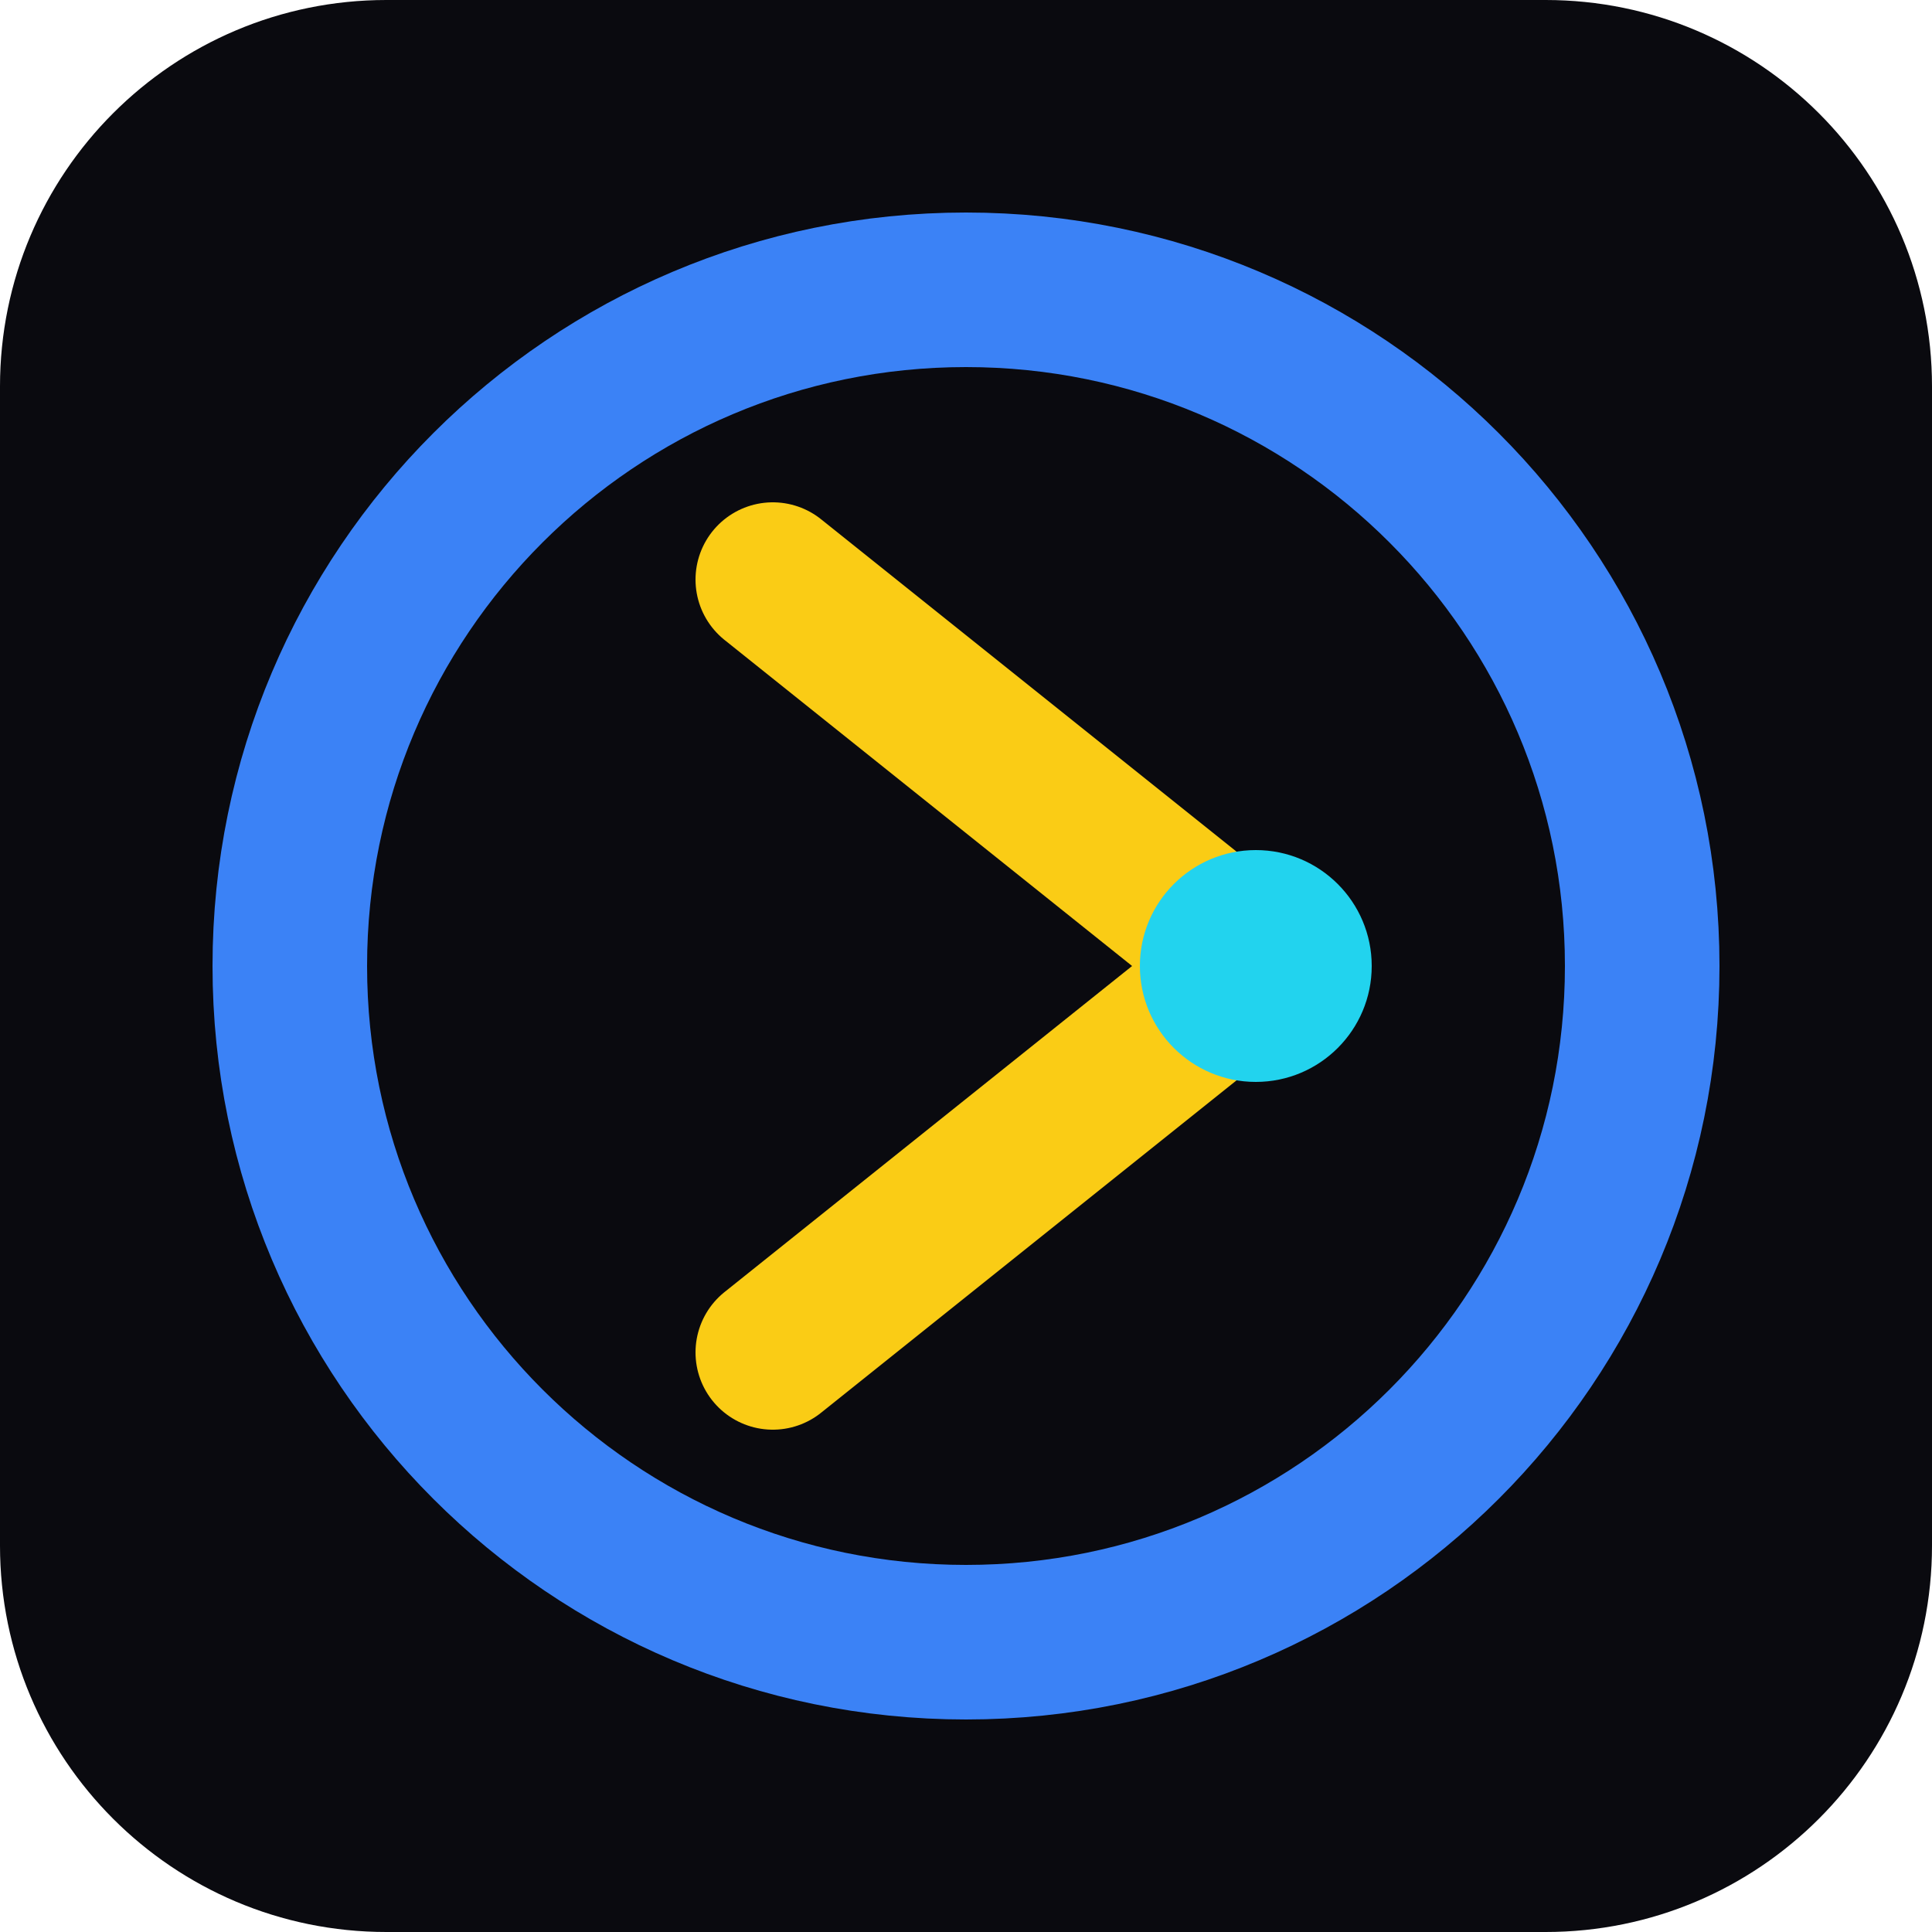
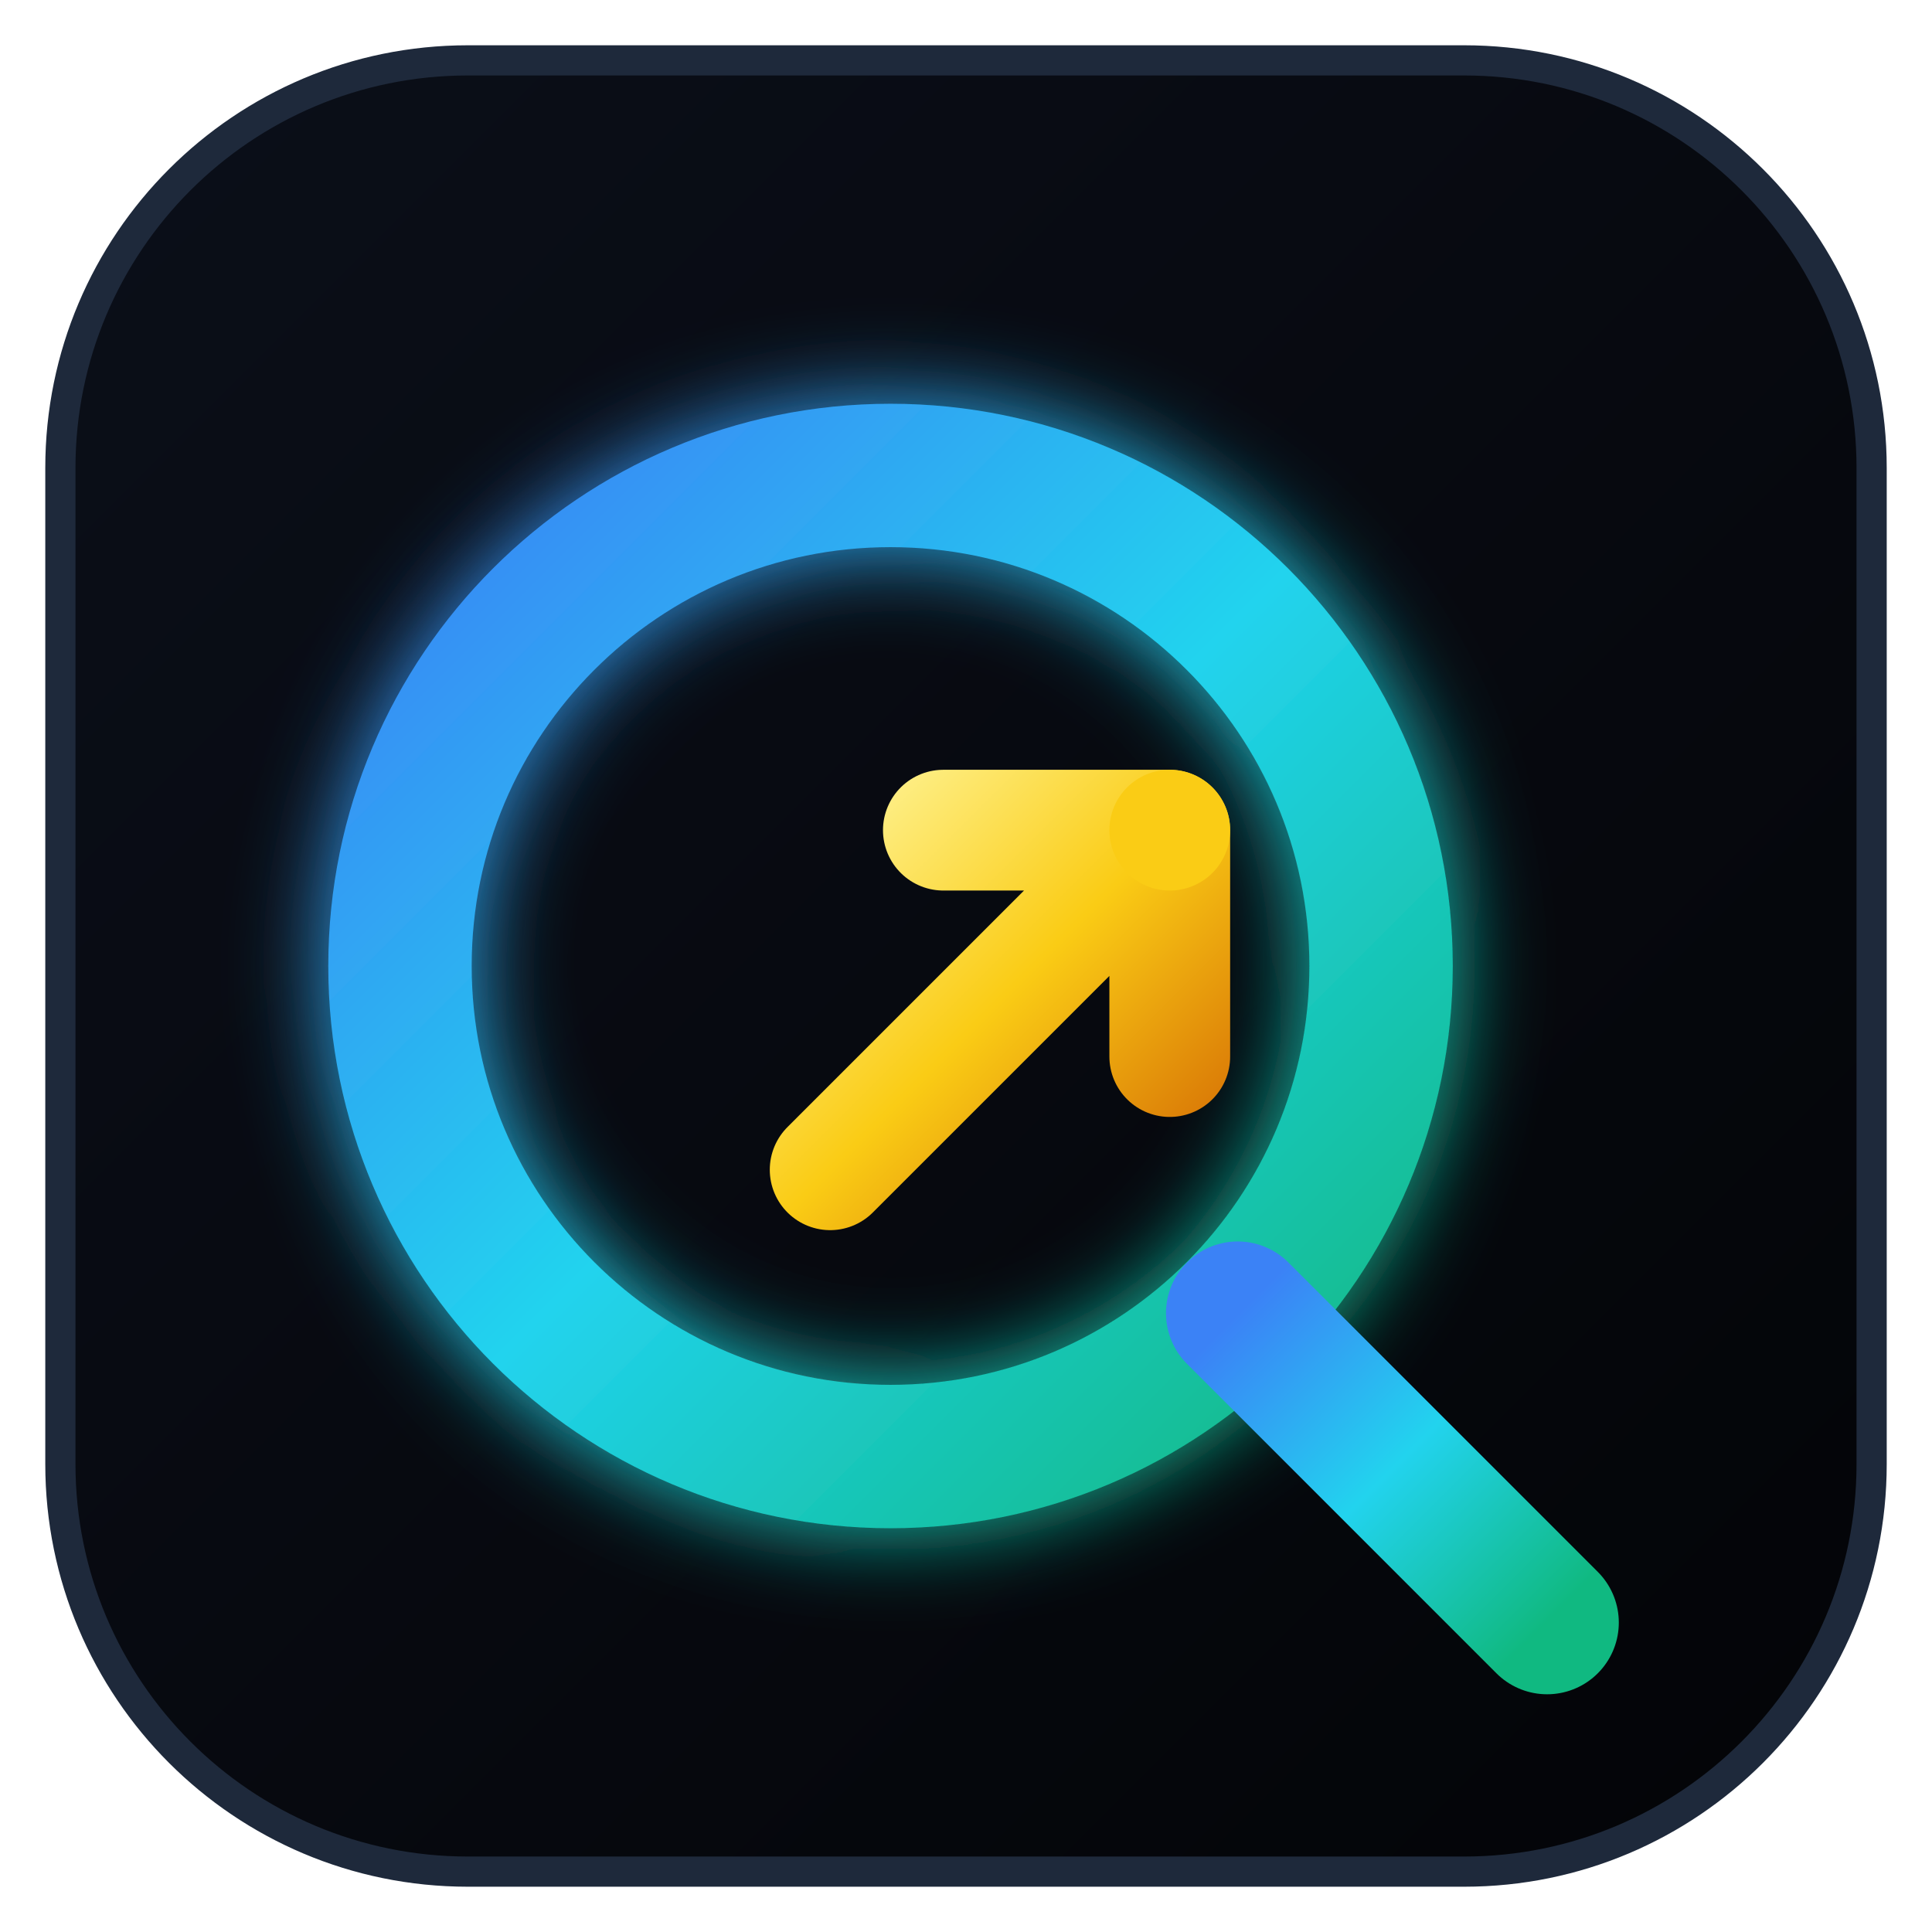
- <svg xmlns="http://www.w3.org/2000/svg" viewBox="0 0 100 100">
-   <rect width="100" height="100" rx="20" fill="#0a0a0f" />
-   <circle cx="50" cy="50" r="35" fill="none" stroke="#3b82f6" stroke-width="8" />
-   <path d="M40 30 L65 50 L40 70" fill="none" stroke="#facc15" stroke-width="8" stroke-linecap="round" stroke-linejoin="round" />
-   <circle cx="65" cy="50" r="6" fill="#22d3ee" />
+ <svg xmlns="http://www.w3.org/2000/svg" viewBox="0 0 512 512" width="512" height="512">
+   <defs>
+     <linearGradient id="bgGrad" x1="0%" y1="0%" x2="100%" y2="100%">
+       <stop offset="0%" stop-color="#0b0f19" />
+       <stop offset="100%" stop-color="#030407" />
+     </linearGradient>
+     <linearGradient id="ringGrad" x1="0%" y1="0%" x2="100%" y2="100%">
+       <stop offset="0%" stop-color="#3b82f6" />
+       <stop offset="50%" stop-color="#22d3ee" />
+       <stop offset="100%" stop-color="#10b981" />
+     </linearGradient>
+     <linearGradient id="goldGrad" x1="0%" y1="0%" x2="100%" y2="100%">
+       <stop offset="0%" stop-color="#fef08a" />
+       <stop offset="50%" stop-color="#facc15" />
+       <stop offset="100%" stop-color="#d97706" />
+     </linearGradient>
+     <filter id="glow" x="-20%" y="-20%" width="140%" height="140%">
+       <feGaussianBlur stdDeviation="12" result="blur" />
+       <feComposite in="SourceGraphic" in2="blur" operator="over" />
+     </filter>
+   </defs>
+   <rect x="16" y="16" width="480" height="480" rx="108" fill="url(#bgGrad)" stroke="#1e293b" stroke-width="8" />
+   <circle cx="236" cy="256" r="130" fill="none" stroke="url(#ringGrad)" stroke-width="38" stroke-linecap="round" filter="url(#glow)" />
+   <path d="M328 348 L410 430" fill="none" stroke="url(#ringGrad)" stroke-width="38" stroke-linecap="round" />
+   <path d="M220 310 L310 220 M250 220 L310 220 L310 280" fill="none" stroke="url(#goldGrad)" stroke-width="32" stroke-linecap="round" stroke-linejoin="round" />
+   <circle cx="310" cy="220" r="16" fill="#facc15" />
</svg>
